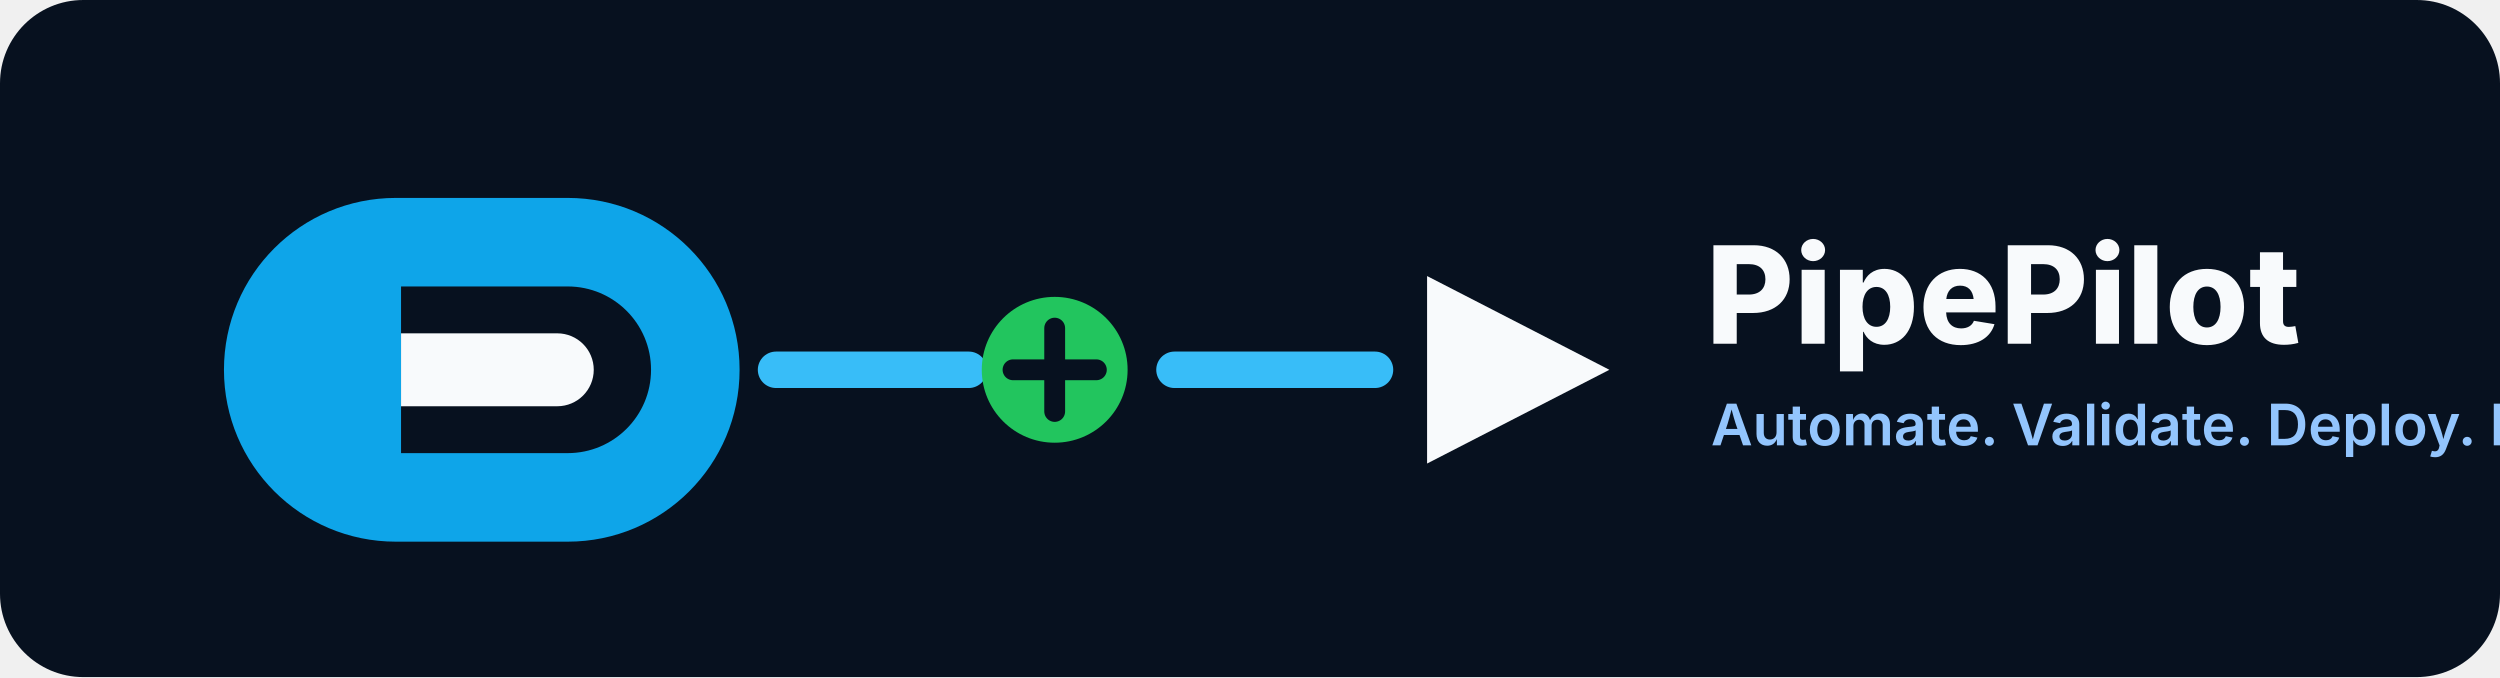
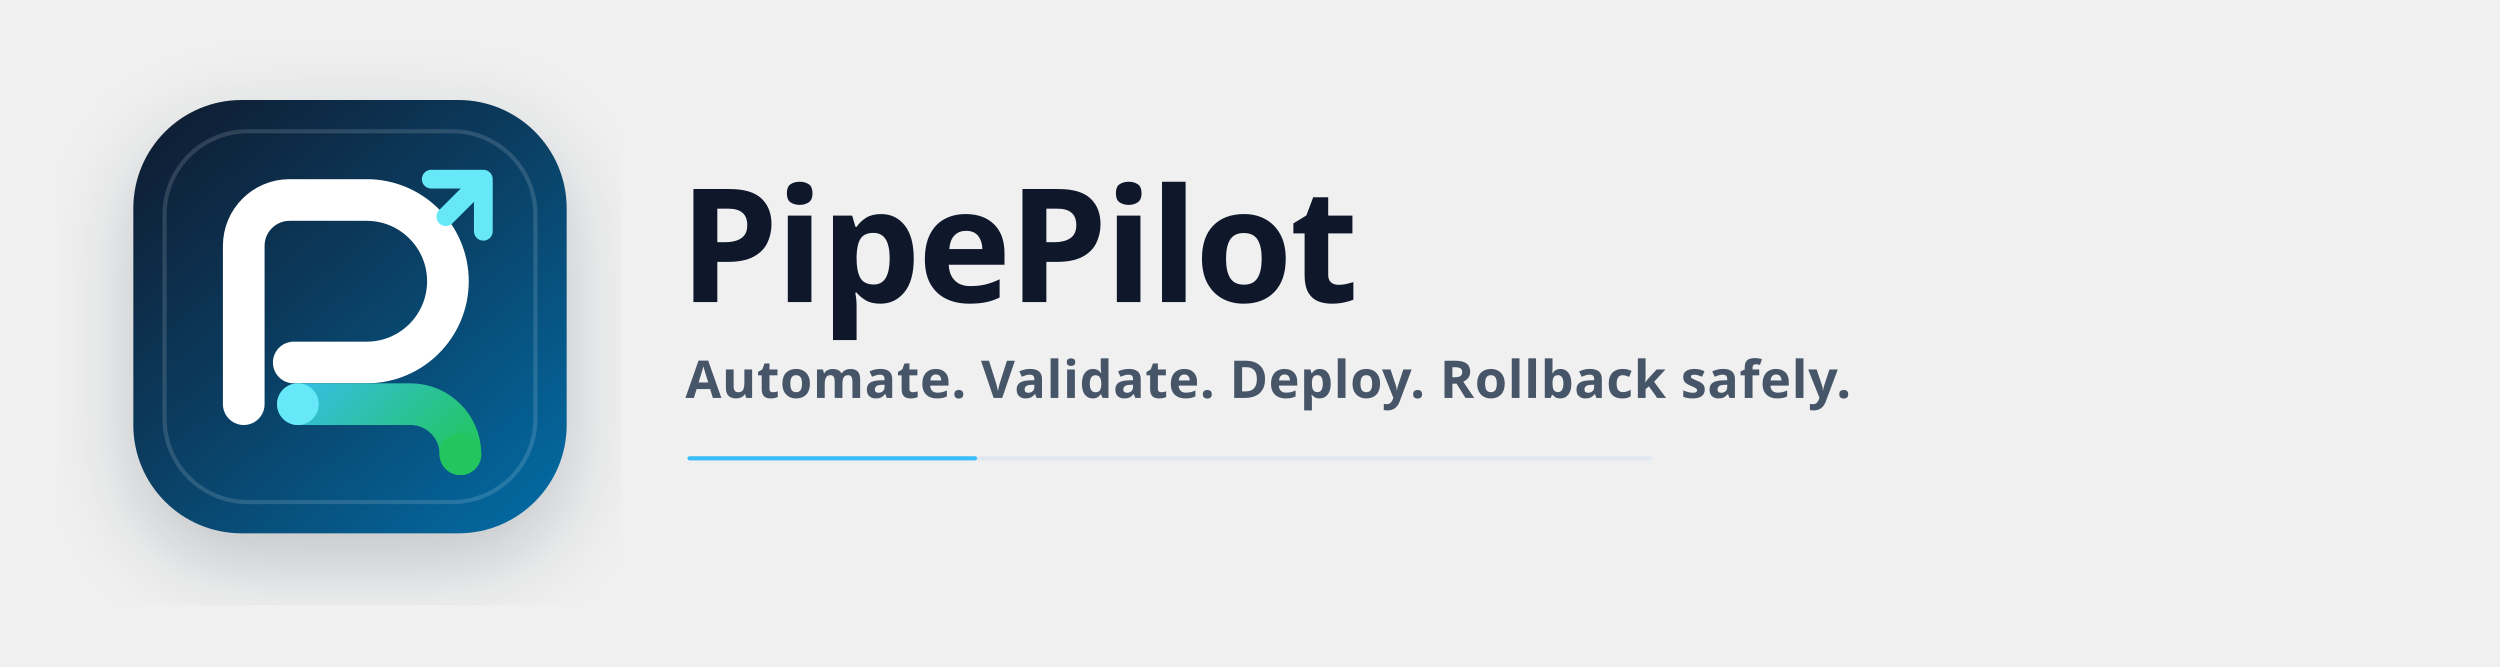
- <svg xmlns="http://www.w3.org/2000/svg" width="960" height="260" viewBox="0 0 960 260" fill="none" role="img" aria-labelledby="title desc">
-   <rect width="960" height="260" rx="32" fill="#07111F" />
-   <path d="M86 142C86 105.549 115.549 76 152 76H218C254.451 76 284 105.549 284 142C284 178.451 254.451 208 218 208H152C115.549 208 86 178.451 86 142Z" fill="#0EA5E9" />
-   <path d="M154 110H218C235.673 110 250 124.327 250 142C250 159.673 235.673 174 218 174H154V110Z" fill="#07111F" />
-   <path d="M154 128H214C221.732 128 228 134.268 228 142C228 149.732 221.732 156 214 156H154V128Z" fill="#F8FAFC" />
-   <path d="M298 142H372" stroke="#38BDF8" stroke-width="14" stroke-linecap="round" />
-   <circle cx="405" cy="142" r="28" fill="#22C55E" />
-   <path d="M405 126V158M389 142H421" stroke="#07111F" stroke-width="8" stroke-linecap="round" />
-   <path d="M451 142H528" stroke="#38BDF8" stroke-width="14" stroke-linecap="round" />
-   <path d="M548 106L618 142L548 178V106Z" fill="#F8FAFC" />
-   <text x="655" y="132" fill="#F8FAFC" font-family="Inter, Segoe UI, Arial, sans-serif" font-size="52" font-weight="800" letter-spacing="0">PipePilot</text>
-   <text x="657" y="171" fill="#93C5FD" font-family="Inter, Segoe UI, Arial, sans-serif" font-size="22" font-weight="600" letter-spacing="0">Automate. Validate. Deploy. Rollback safely.</text>
+ <svg xmlns="http://www.w3.org/2000/svg" width="1200" height="320" viewBox="0 0 1200 320" fill="none" role="img" aria-labelledby="title desc">
+   <defs>
+     <linearGradient id="markGradient" x1="58" y1="42" x2="248" y2="256" gradientUnits="userSpaceOnUse">
+       <stop offset="0" stop-color="#0F172A" />
+       <stop offset="0.48" stop-color="#0B3B5E" />
+       <stop offset="1" stop-color="#0369A1" />
+     </linearGradient>
+     <linearGradient id="signalGradient" x1="92" y1="92" x2="226" y2="218" gradientUnits="userSpaceOnUse">
+       <stop offset="0" stop-color="#67E8F9" />
+       <stop offset="0.48" stop-color="#38BDF8" />
+       <stop offset="1" stop-color="#22C55E" />
+     </linearGradient>
+     <filter id="softShadow" x="28" y="20" width="270" height="270" filterUnits="userSpaceOnUse" color-interpolation-filters="sRGB">
+       <feFlood flood-opacity="0" result="BackgroundImageFix" />
+       <feColorMatrix in="SourceAlpha" type="matrix" values="0 0 0 0 0 0 0 0 0 0 0 0 0 0 0 0 0 0 127 0" result="hardAlpha" />
+       <feOffset dy="14" />
+       <feGaussianBlur stdDeviation="20" />
+       <feColorMatrix type="matrix" values="0 0 0 0 0.020 0 0 0 0 0.071 0 0 0 0 0.140 0 0 0 0.20 0" />
+       <feBlend mode="normal" in2="BackgroundImageFix" result="effect1_dropShadow" />
+       <feBlend mode="normal" in="SourceGraphic" in2="effect1_dropShadow" result="shape" />
+     </filter>
+   </defs>
+   <g filter="url(#softShadow)">
+     <rect x="64" y="48" width="208" height="208" rx="52" fill="url(#markGradient)" />
+     <rect x="79" y="63" width="178" height="178" rx="40" stroke="white" stroke-opacity="0.14" stroke-width="2" />
+     <path d="M117 194V118C117 105.85 126.85 96 139 96H176C197.539 96 215 113.461 215 135C215 156.539 197.539 174 176 174H141" stroke="white" stroke-width="20" stroke-linecap="round" stroke-linejoin="round" />
+     <path d="M143 194H197C210.255 194 221 204.745 221 218V218" stroke="url(#signalGradient)" stroke-width="20" stroke-linecap="round" stroke-linejoin="round" />
+     <circle cx="143" cy="194" r="10" fill="#67E8F9" />
+     <circle cx="221" cy="218" r="10" fill="#22C55E" />
+     <path d="M214 104L232 86M232 86H207M232 86V111" stroke="#67E8F9" stroke-width="9" stroke-linecap="round" stroke-linejoin="round" />
+   </g>
+   <g>
+     <text x="326" y="145" fill="#0F172A" font-family="Plus Jakarta Sans, Avenir Next, system-ui, sans-serif" font-size="76" font-weight="800" letter-spacing="-1.5">PipePilot</text>
+     <text x="329" y="191" fill="#475569" font-family="Plus Jakarta Sans, Avenir Next, system-ui, sans-serif" font-size="25" font-weight="600" letter-spacing="0.3">Automate. Validate. Deploy. Rollback safely.</text>
+     <path d="M331 220H792" stroke="#E2E8F0" stroke-width="2" stroke-linecap="round" />
+     <path d="M331 220H468" stroke="#38BDF8" stroke-width="2" stroke-linecap="round" />
+   </g>
</svg>
